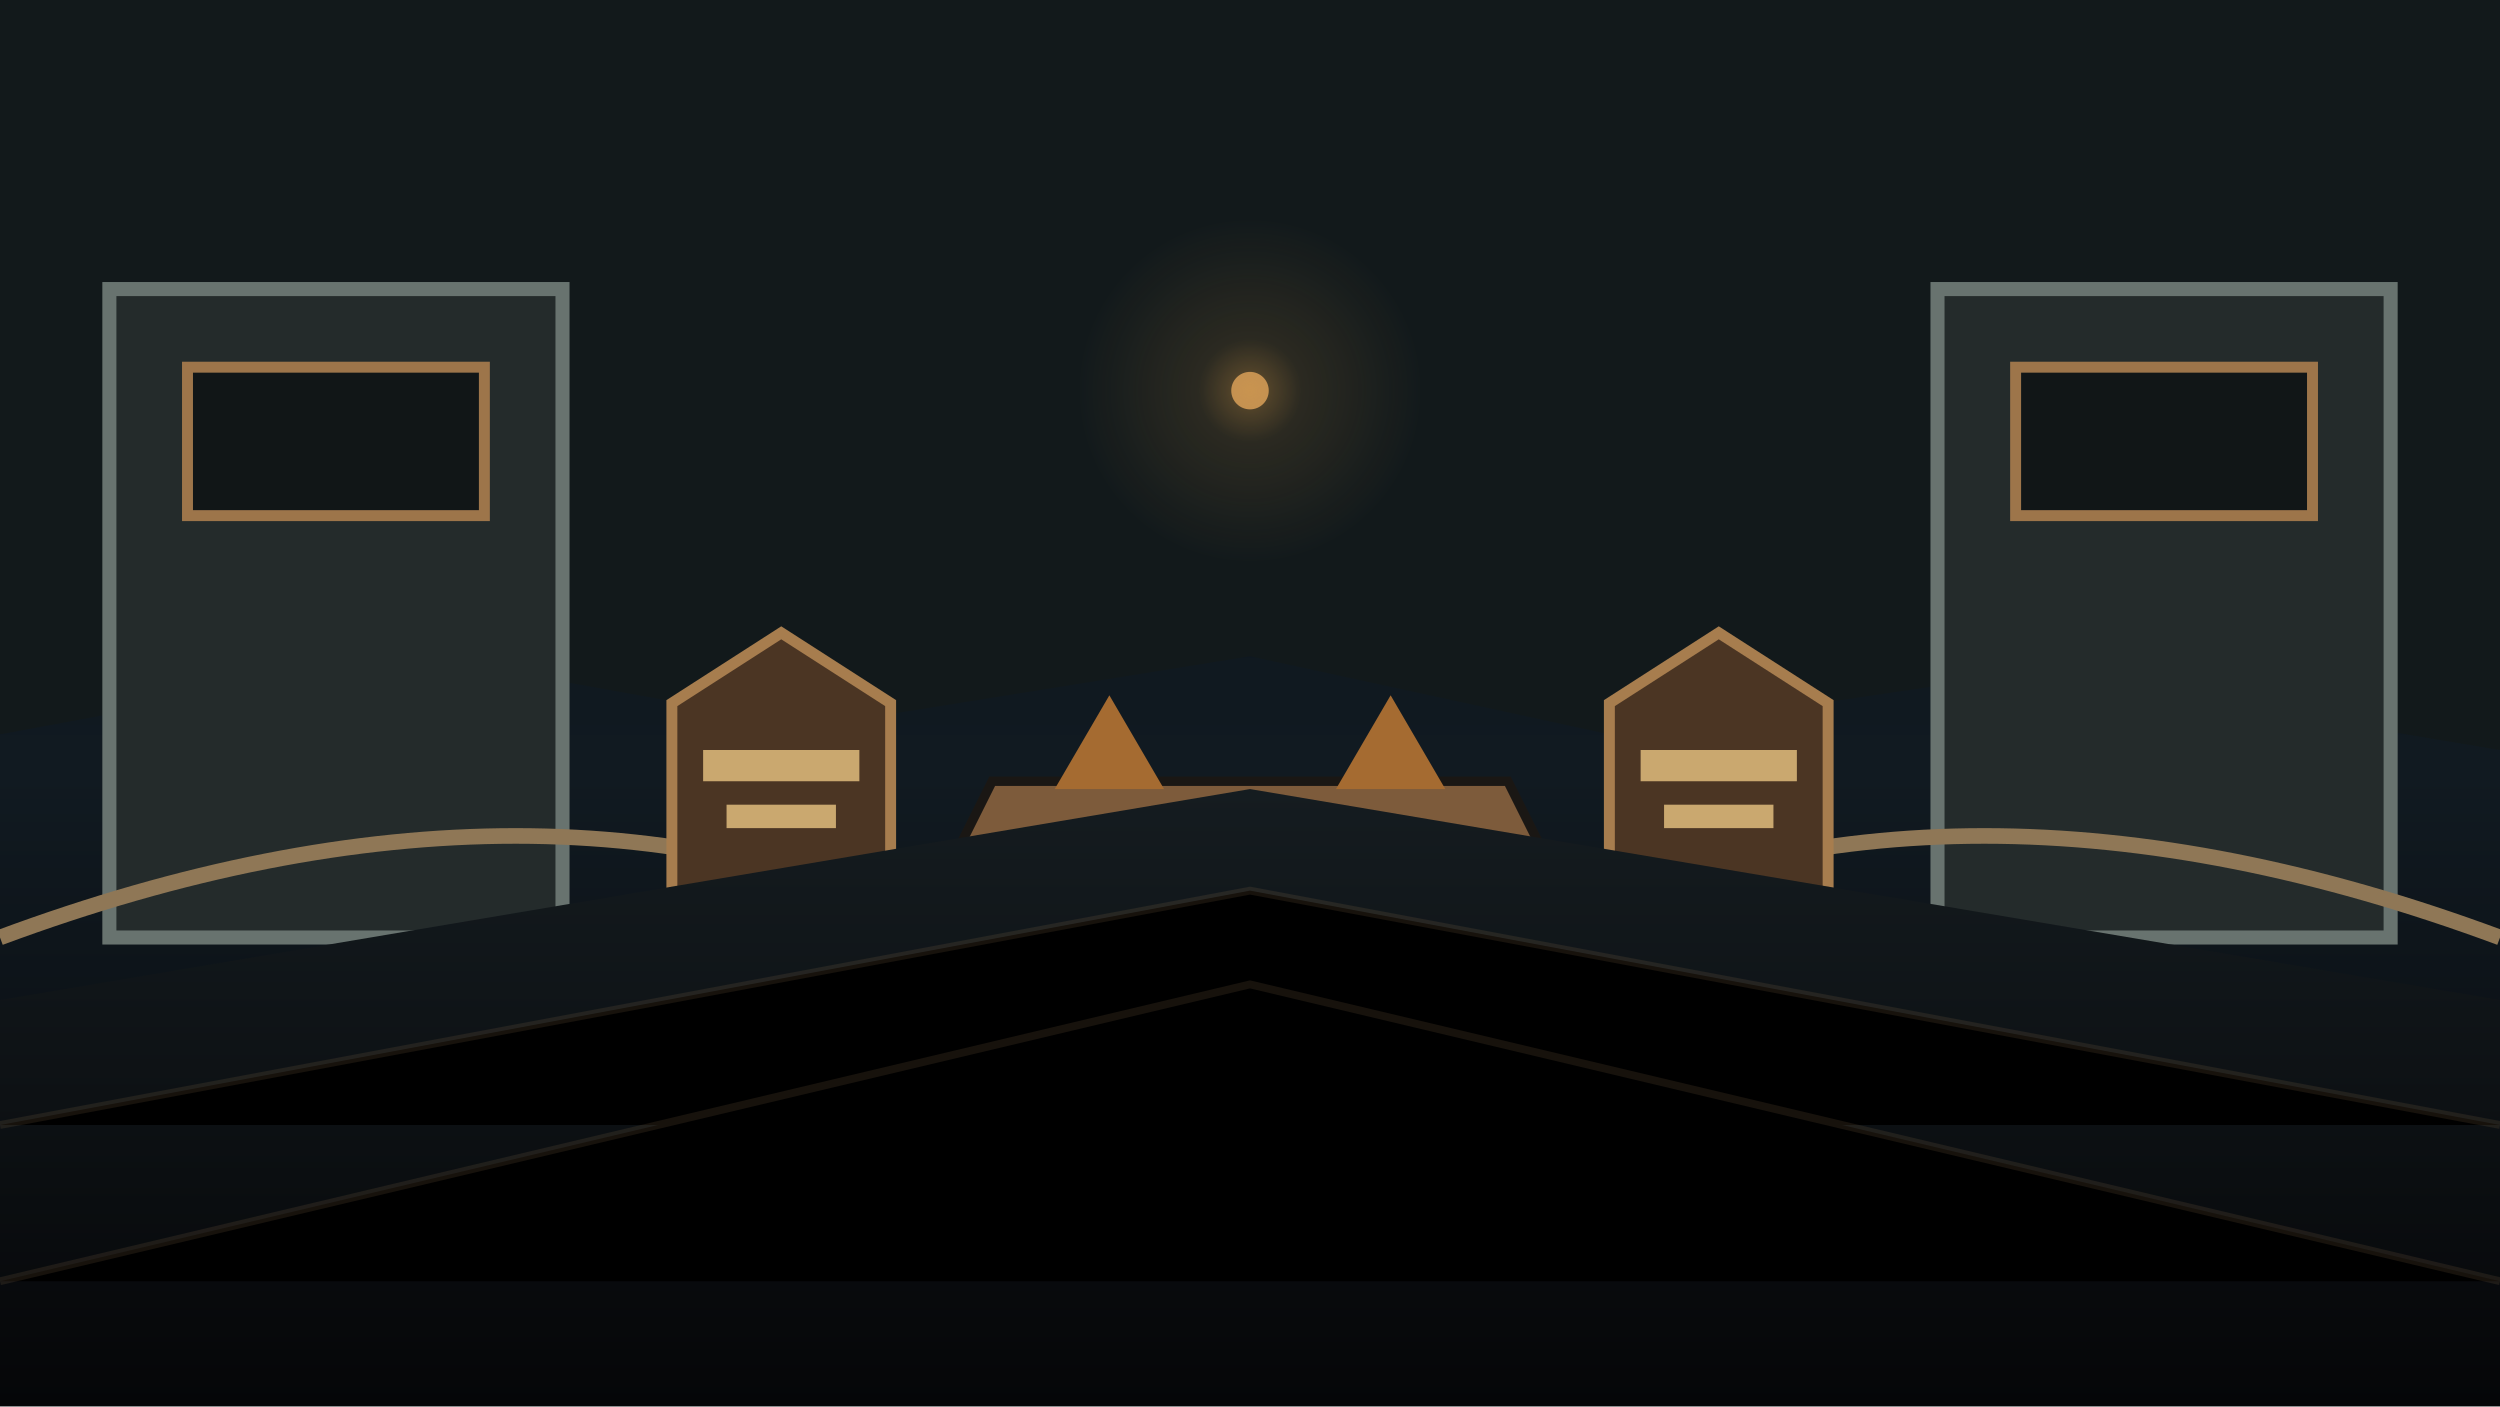
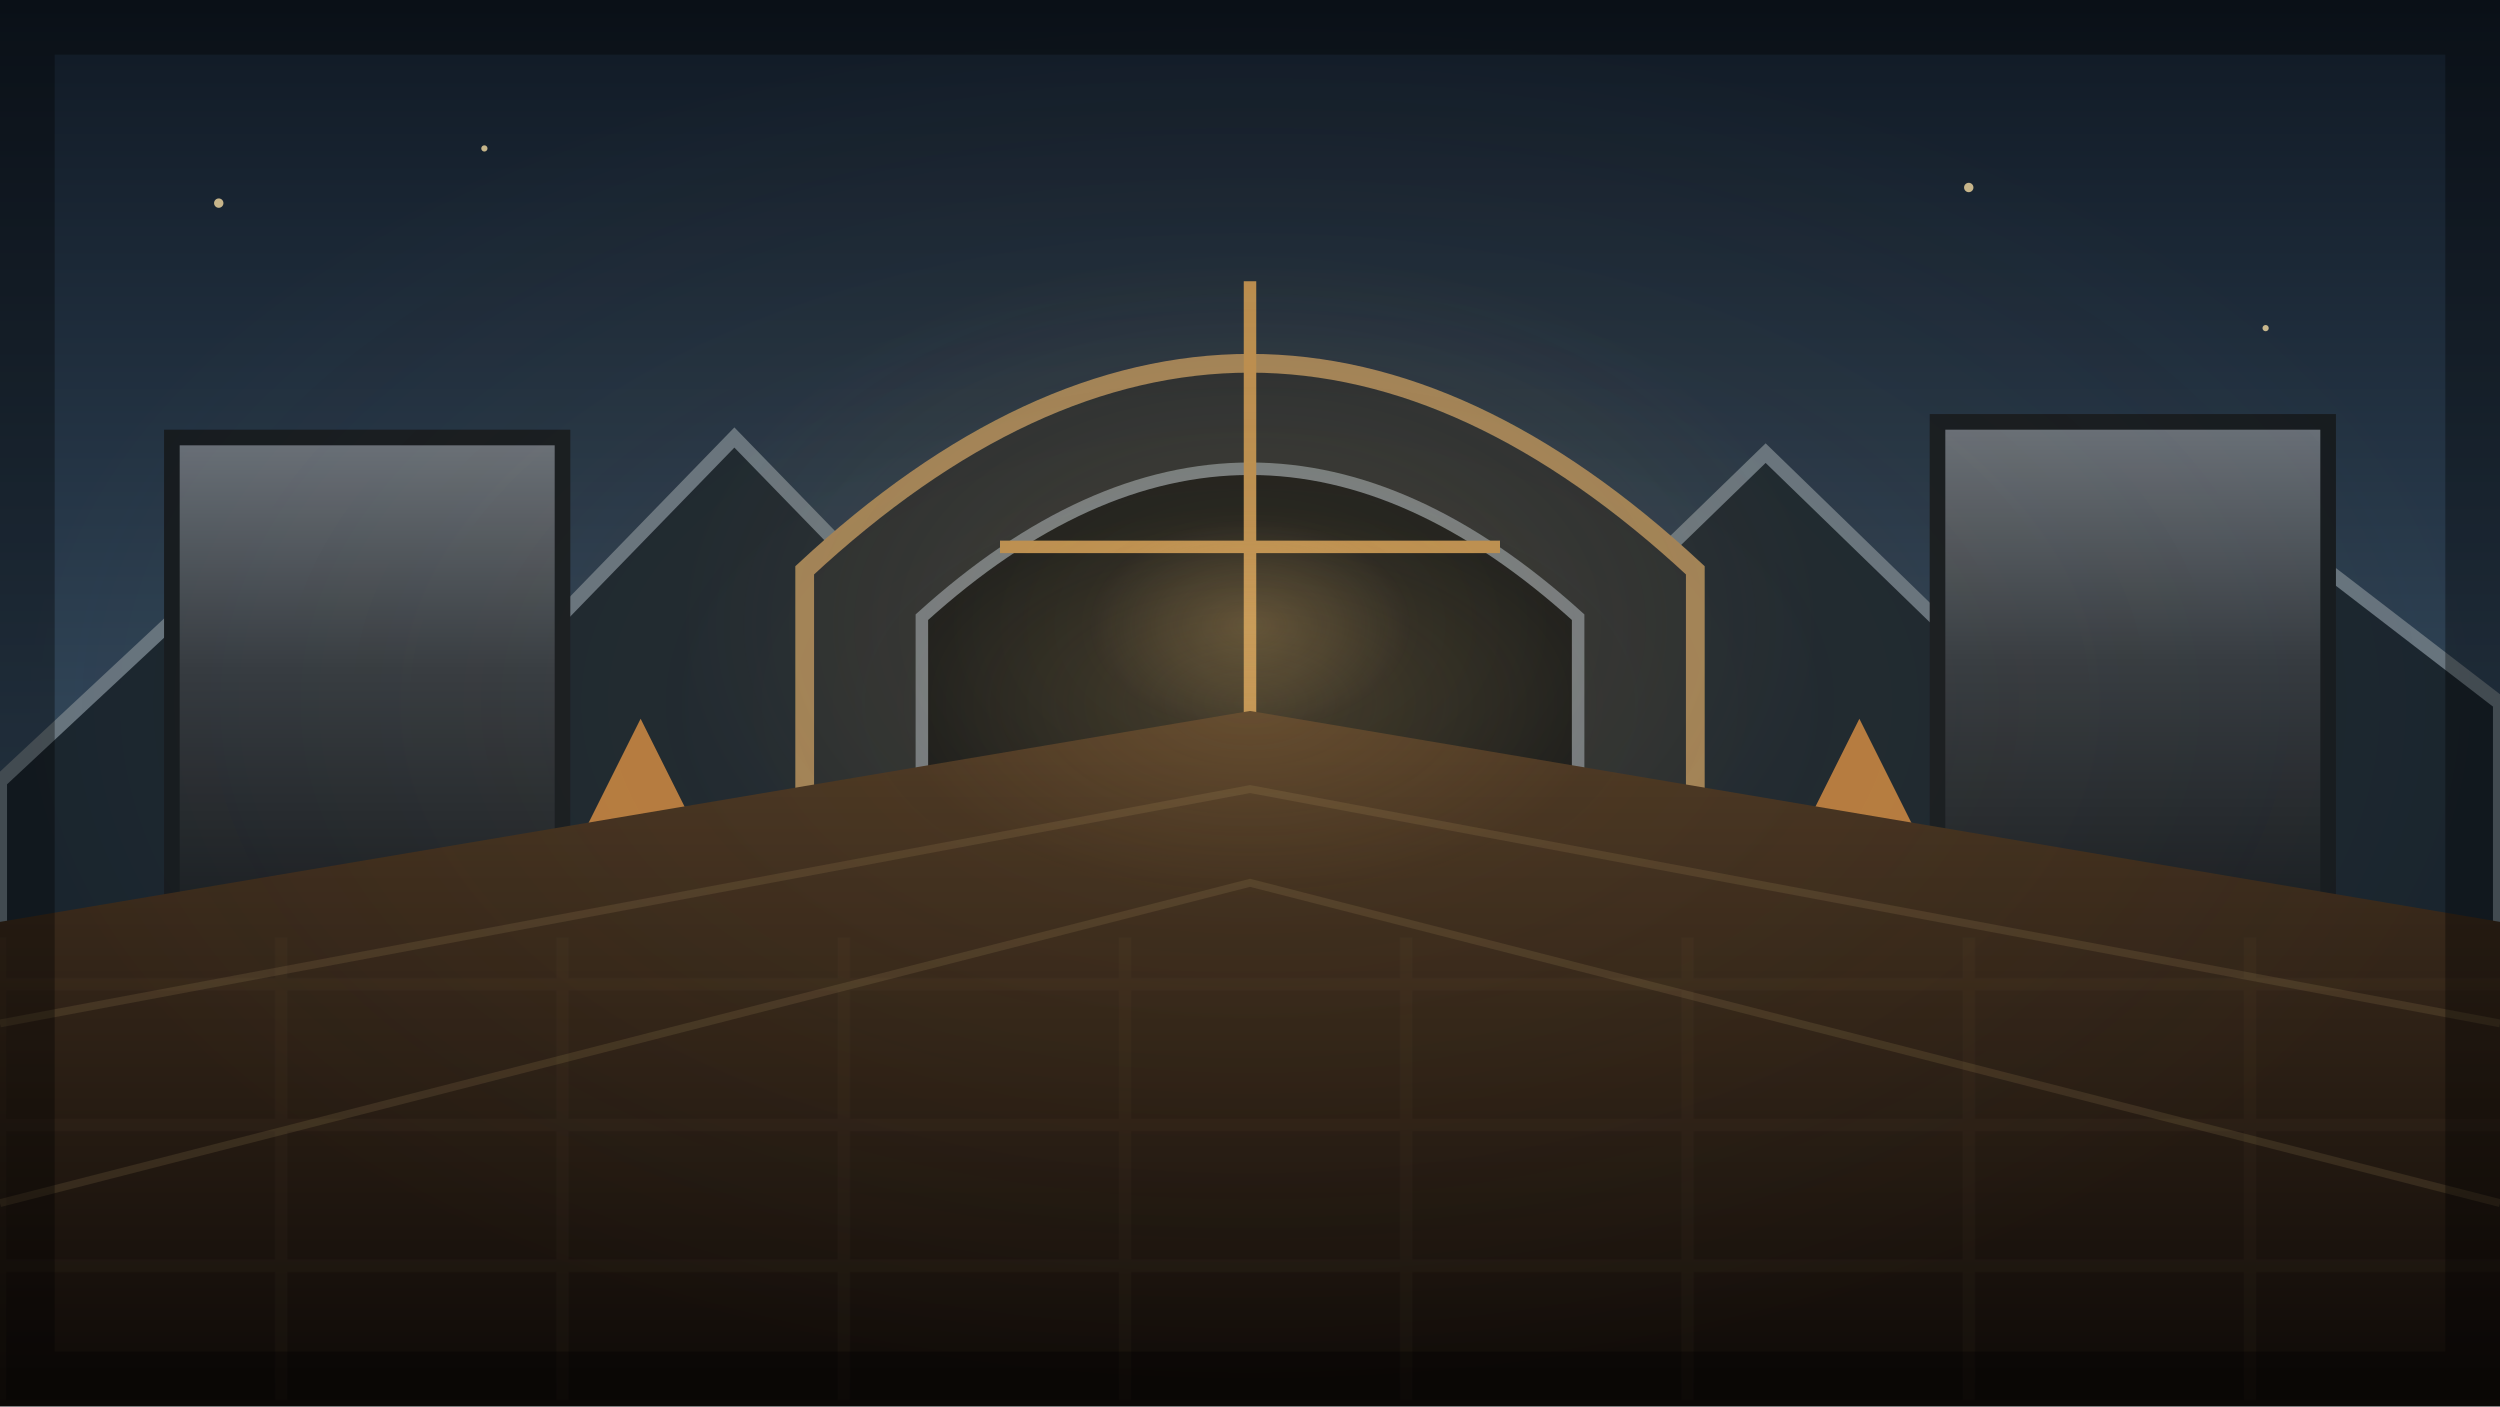
- <svg xmlns="http://www.w3.org/2000/svg" viewBox="0 0 1600 900">
+ <svg xmlns="http://www.w3.org/2000/svg" viewBox="0 0 1600 900" preserveAspectRatio="xMidYMid slice">
  <defs>
-     <linearGradient id="bg" x2="0" y2="1">
-       <stop stop-color="#071019" />
-       <stop offset=".55" stop-color="#111a21" />
-       <stop offset="1" stop-color="#05070a" />
+     <linearGradient id="sky" x2="0" y2="1">
+       <stop stop-color="#101924" />
+       <stop offset=".55" stop-color="#31465a" />
+       <stop offset="1" stop-color="#090d12" />
    </linearGradient>
-     <linearGradient id="floor" x2="0" y2="1">
-       <stop stop-color="#151c20" />
-       <stop offset="1" stop-color="#050608" />
+     <linearGradient id="ground" x2="0" y2="1">
+       <stop stop-color="#493522" />
+       <stop offset="1" stop-color="#0d0907" />
+     </linearGradient>
+     <linearGradient id="stone" x2="0" y2="1">
+       <stop stop-color="#697078" />
+       <stop offset=".45" stop-color="#343a40" />
+       <stop offset="1" stop-color="#15191d" />
    </linearGradient>
    <linearGradient id="wood" x2="0" y2="1">
-       <stop stop-color="#33261c" />
-       <stop offset=".45" stop-color="#17120f" />
-       <stop offset="1" stop-color="#080708" />
+       <stop stop-color="#8a5935" />
+       <stop offset=".5" stop-color="#4a2b1b" />
+       <stop offset="1" stop-color="#1b100b" />
    </linearGradient>
-     <linearGradient id="metal" x2="0" y2="1">
-       <stop stop-color="#66717a" />
-       <stop offset=".45" stop-color="#252d32" />
-       <stop offset="1" stop-color="#090b0d" />
-     </linearGradient>
-     <radialGradient id="glow">
-       <stop stop-color="#e2a24a" stop-opacity=".8" />
-       <stop offset=".3" stop-color="#e2a24a" stop-opacity=".24" />
-       <stop offset="1" stop-color="#e2a24a" stop-opacity="0" />
+     <radialGradient id="light">
+       <stop stop-color="#e2b56b" stop-opacity=".9" />
+       <stop offset=".28" stop-color="#e2b56b" stop-opacity=".25" />
+       <stop offset="1" stop-color="#e2b56b" stop-opacity="0" />
    </radialGradient>
-     <filter id="shadow">
-       <feGaussianBlur stdDeviation="16" />
+     <filter id="blur">
+       <feGaussianBlur stdDeviation="18" />
    </filter>
-     <filter id="soft">
-       <feGaussianBlur stdDeviation="5" />
+     <filter id="glow">
+       <feGaussianBlur stdDeviation="7" />
    </filter>
-     <filter id="glowf">
-       <feGaussianBlur stdDeviation="10" />
-     </filter>
-     <pattern id="brick" width="90" height="42" patternUnits="userSpaceOnUse">
-       <path d="M0 0H90M0 42H90M45 0V21M0 21H45M90 21H45" stroke="#8c7a67" stroke-opacity=".14" stroke-width="3" />
+     <pattern id="brick" width="100" height="46" patternUnits="userSpaceOnUse">
+       <path d="M0 0H100M0 46H100M50 0V23M0 23H50M100 23H50" stroke="#d8c8a5" stroke-opacity=".11" stroke-width="3" />
    </pattern>
-     <pattern id="woodgrain" width="120" height="34" patternUnits="userSpaceOnUse">
-       <path d="M0 9C30 2 65 18 120 7M-20 28C30 18 75 38 140 25" fill="none" stroke="#c69a65" stroke-opacity=".09" stroke-width="3" />
+     <pattern id="stonefloor" width="180" height="90" patternUnits="userSpaceOnUse">
+       <path d="M0 2H180M0 88H180M2 0V90M178 0V90" stroke="#d0b07a" stroke-opacity=".11" stroke-width="4" />
    </pattern>
  </defs>
-   <rect width="1600" height="900" fill="url(#bg)" />
-   <path d="M0 0H1600V480L1300 430L1030 470L800 420L520 465L270 420L0 470Z" fill="#12191b" />
-   <g fill="#242b2b" stroke="#68736f" stroke-width="9">
-     <path d="M70 600V185H360V600Z" />
-     <path d="M1240 600V185H1530V600Z" />
+   <rect width="1600" height="900" fill="url(#sky)" />
+   <path d="M0 500L150 360L300 455L470 280L640 455L800 250L960 455L1130 290L1300 455L1470 350L1600 450V610H0Z" fill="#1a252e" stroke="#66737d" stroke-width="9" />
+   <g fill="url(#stone)" stroke="#161b1f" stroke-width="10">
+     <path d="M110 610V280H360V610Z" />
+     <path d="M1240 610V270H1490V610Z" />
  </g>
-   <g fill="#111617" stroke="#9d754a" stroke-width="7">
-     <path d="M120 330V235H310V330Z" />
-     <path d="M1290 330V235H1480V330Z" />
+   <path d="M515 610V365Q800 100 1085 365V610Z" fill="#22282d" stroke="#9e8055" stroke-width="12" />
+   <path d="M590 610V395Q800 205 1010 395V610Z" fill="#0c1115" stroke="#6d7780" stroke-width="8" />
+   <path d="M800 180V520M640 350H960" stroke="#b88b4d" stroke-width="8" />
+   <g fill="#b47a3e">
+     <path d="M360 560L410 460L460 560Z" />
+     <path d="M1140 560L1190 460L1240 560Z" />
  </g>
-   <g stroke="#8f7756" stroke-width="10" fill="none">
-     <path d="M0 600Q350 470 620 600Q800 685 980 600Q1250 470 1600 600" />
-     <path d="M0 670Q350 540 620 670Q800 755 980 670Q1250 540 1600 670" />
-   </g>
-   <g fill="#4b3523" stroke="#a77d4e" stroke-width="7">
-     <path d="M430 600V450L500 405L570 450V600Z" />
-     <path d="M1030 600V450L1100 405L1170 450V600Z" />
-   </g>
-   <g fill="#caa86f">
-     <rect x="450" y="480" width="100" height="20" />
-     <rect x="1050" y="480" width="100" height="20" />
-     <rect x="465" y="515" width="70" height="15" />
-     <rect x="1065" y="515" width="70" height="15" />
-   </g>
-   <g fill="#7d5b3b" stroke="#1a1714" stroke-width="6">
-     <path d="M585 600L635 500H965L1015 600Z" />
-     <circle cx="655" cy="595" r="42" />
-     <circle cx="945" cy="595" r="42" />
-   </g>
-   <g fill="#a56b31">
-     <path d="M675 505L710 445L745 505Z" />
-     <path d="M855 505L890 445L925 505Z" />
-   </g>
-   <path d="M0 640L800 505L1600 640V900H0Z" fill="url(#floor)" />
-   <path d="M0 720L800 570L1600 720M0 820L800 630L1600 820" stroke="#a98458" stroke-opacity=".14" stroke-width="5" />
-   <g fill="#b88a53">
-     <circle cx="800" cy="250" r="12" />
-     <circle cx="800" cy="250" r="110" fill="url(#glow)" opacity=".5" />
+   <ellipse cx="800" cy="400" rx="370" ry="240" fill="url(#light)" opacity=".35" />
+   <path d="M0 590L800 455L1600 590V900H0Z" fill="url(#ground)" />
+   <path d="M0 655L800 505L1600 655M0 770L800 565L1600 770" fill="none" stroke="#d4b47a" stroke-opacity=".13" stroke-width="5" />
+   <rect y="600" width="1600" height="300" fill="url(#stonefloor)" opacity=".25" />
+   <rect x="0" y="0" width="1600" height="900" fill="url(#light)" opacity=".22" />
+   <path d="M0 0H1600V900H0Z" fill="none" stroke="#000" stroke-opacity=".35" stroke-width="70" />
+   <g fill="#f2d9a0" opacity=".8">
+     <circle cx="140" cy="130" r="3" />
+     <circle cx="310" cy="95" r="2" />
+     <circle cx="1260" cy="120" r="3" />
+     <circle cx="1450" cy="210" r="2" />
  </g>
</svg>
